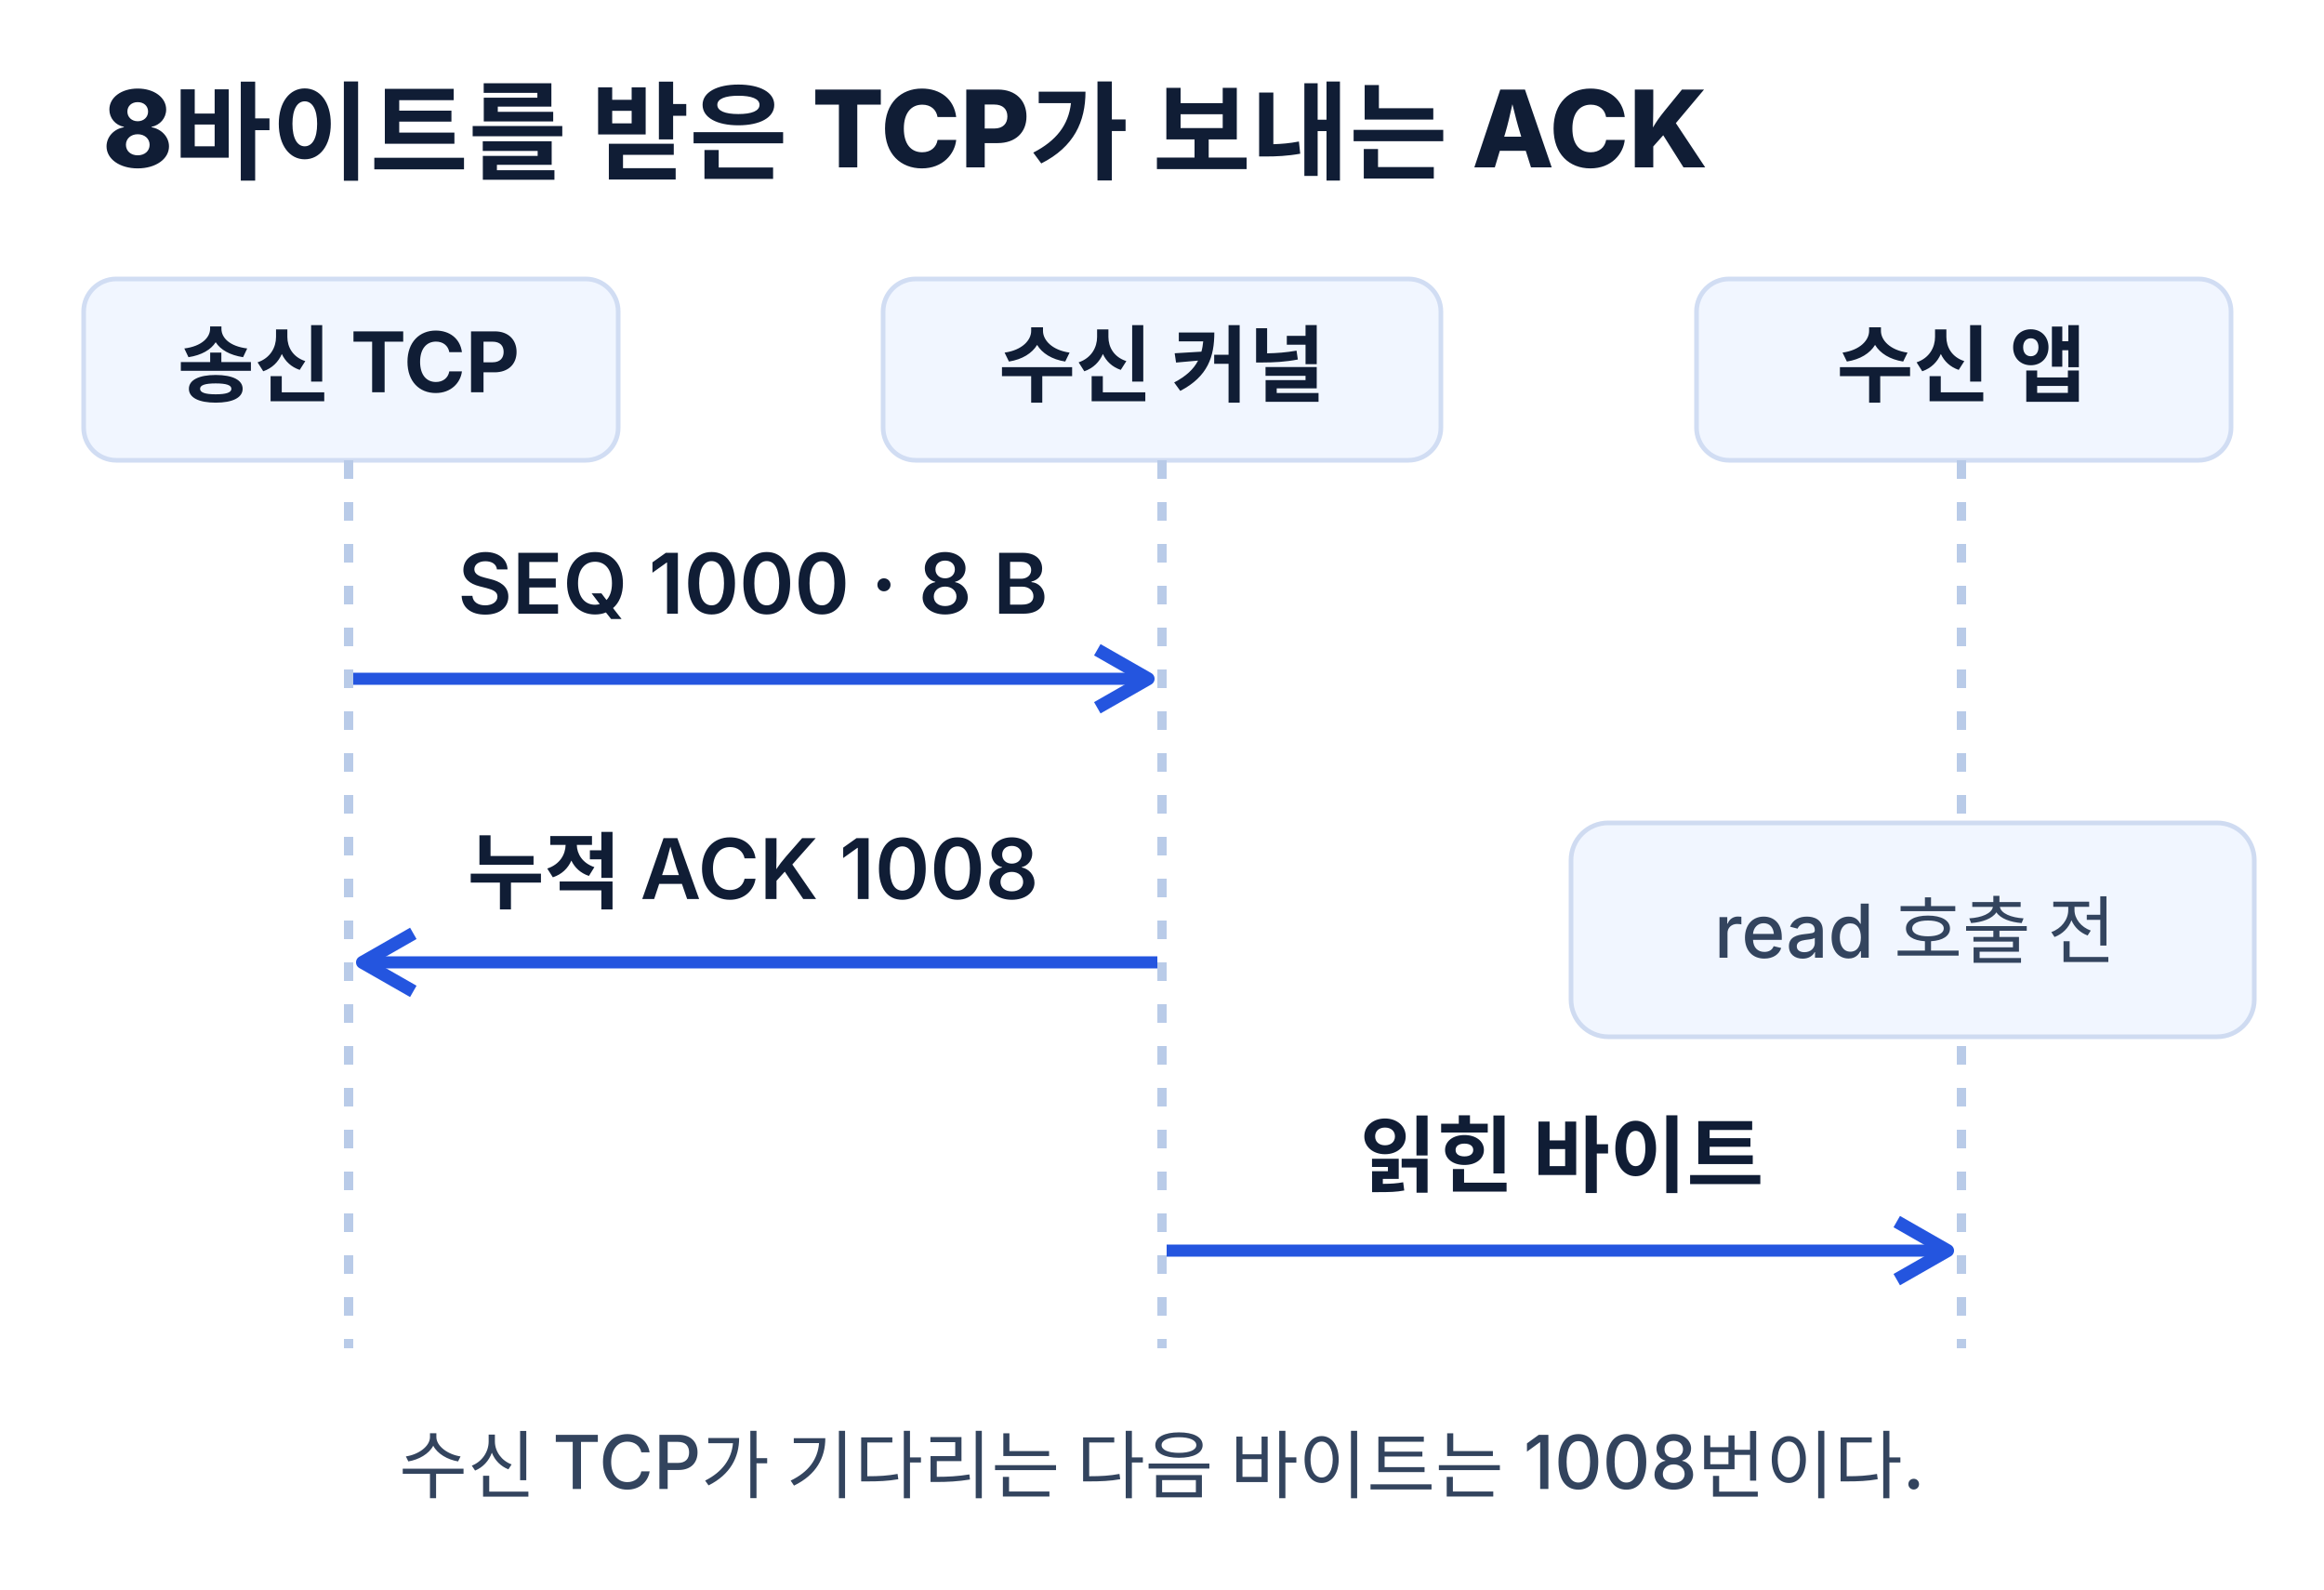
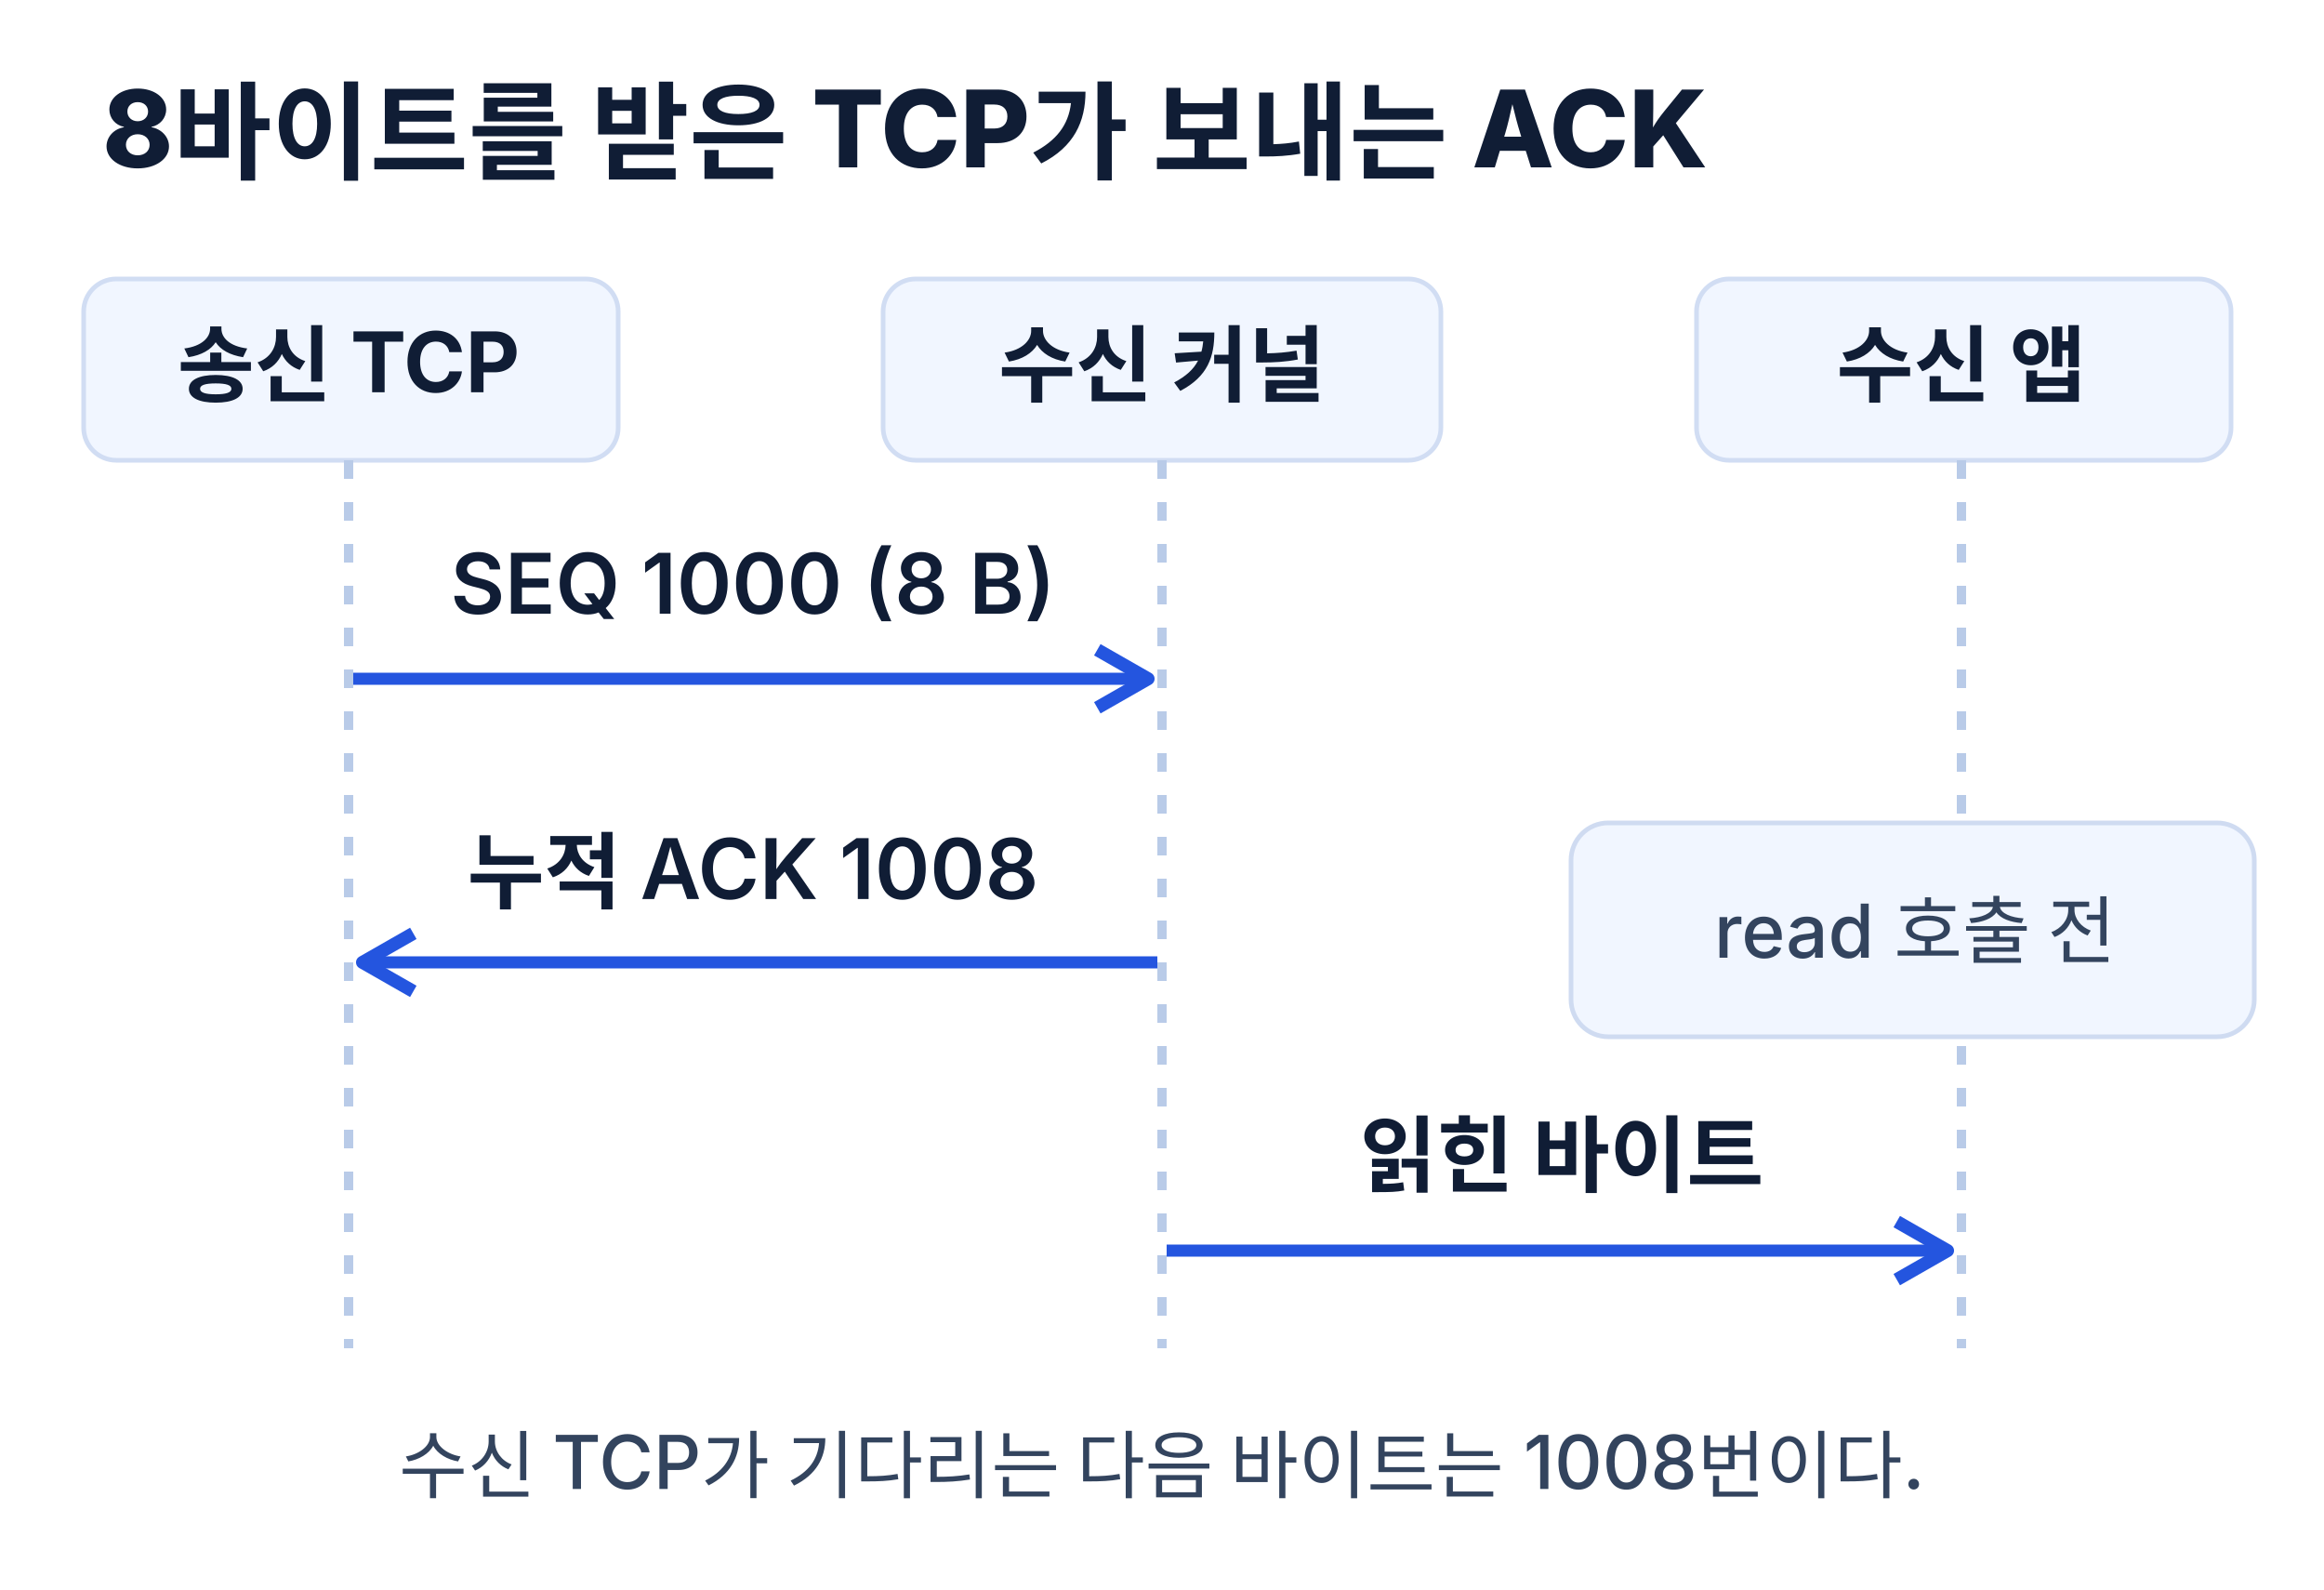
<svg xmlns="http://www.w3.org/2000/svg" viewBox="0 0 500 342" role="img" aria-labelledby="title desc">
  <defs>
    <marker id="arrow" viewBox="0 0 9 10" refX="8" refY="5" markerWidth="6" markerHeight="6" orient="auto">
      <path d="M1 1 8 5 1 9" fill="none" stroke="#2455df" stroke-width="1.8" stroke-linejoin="round" />
    </marker>
  </defs>
  <style>
    text { font-family: Pretendard, -apple-system, "Apple SD Gothic Neo", sans-serif; fill: #101d35; }
    .title { font-size: 23px; font-weight: 760; }
    .name { font-size: 18px; font-weight: 680; text-anchor: middle; }
    .data { font-size: 18px; font-weight: 640; fill: #1745c2; text-anchor: middle; }
    .note { font-size: 16px; font-weight: 520; fill: #33445e; text-anchor: middle; }
    .axis { stroke: #b9cbe8; stroke-width: 2; stroke-dasharray: 4 5; }
    .wire { fill: none; stroke: #2455df; stroke-width: 2.6; marker-end: url(#arrow); }
    .pulse circle { opacity: 0; fill: #1745c2; }
    @media (prefers-reduced-motion: no-preference) {
      .send { animation: send 7s linear infinite; }
      .ack { animation: ack 7s linear infinite; }
      .read { animation: read 7s linear infinite; }
    }
    @keyframes send { 0%, 4% { opacity: 0; } 6% { opacity: 1; } 25% { opacity: 1; transform: translateX(169px); } 27%, 100% { opacity: 0; transform: translateX(169px); } }
    @keyframes ack { 0%, 32% { opacity: 0; } 34% { opacity: 1; } 53% { opacity: 1; transform: translateX(-169px); } 55%, 100% { opacity: 0; transform: translateX(-169px); } }
    @keyframes read { 0%, 62% { opacity: 0; } 64% { opacity: 1; } 85% { opacity: 1; transform: translateX(172px); } 87%, 100% { opacity: 0; transform: translateX(172px); } }
  </style>
  <rect width="500" height="342" fill="#fff" />
  <text class="title" x="22" y="36">8바이트를 받은 TCP가 보내는 ACK</text>
  <g fill="#f1f6ff" stroke="#d1ddf3">
    <rect x="18" y="60" width="115" height="39" rx="7" />
    <rect x="190" y="60" width="120" height="39" rx="7" />
    <rect x="365" y="60" width="115" height="39" rx="7" />
  </g>
  <g class="name">
    <text x="75" y="85">송신 TCP</text>
    <text x="250" y="85">수신 커널</text>
    <text x="422" y="85">수신 앱</text>
  </g>
  <g class="axis">
    <path d="M75 99V290" />
    <path d="M250 99V290" />
    <path d="M422 99V290" />
  </g>
  <g class="data">
-     <text x="162" y="132">SEQ 1000 · 8 B</text>
+     <text x="162" y="132">SEQ 1000 (8 B)</text>
    <text x="162" y="194">누적 ACK 1008</text>
    <text x="336" y="255">읽힌 바이트</text>
  </g>
  <g class="wire">
    <path d="M76 146H247" />
    <path d="M249 207H78" />
    <path d="M251 269H419" />
  </g>
  <rect x="338" y="177" width="147" height="46" rx="8" fill="#f1f6ff" stroke="#cfdbf1" />
  <text class="note" x="412" y="206">read 호출 전</text>
  <g class="pulse">
    <circle class="send" cx="77" cy="146" r="5" />
    <circle class="ack" cx="248" cy="207" r="5" />
    <circle class="read" cx="250" cy="269" r="5" />
  </g>
  <text class="note" x="250" y="321">수신 TCP가 기다리는 다음 바이트는 1008번이다.</text>
</svg>
